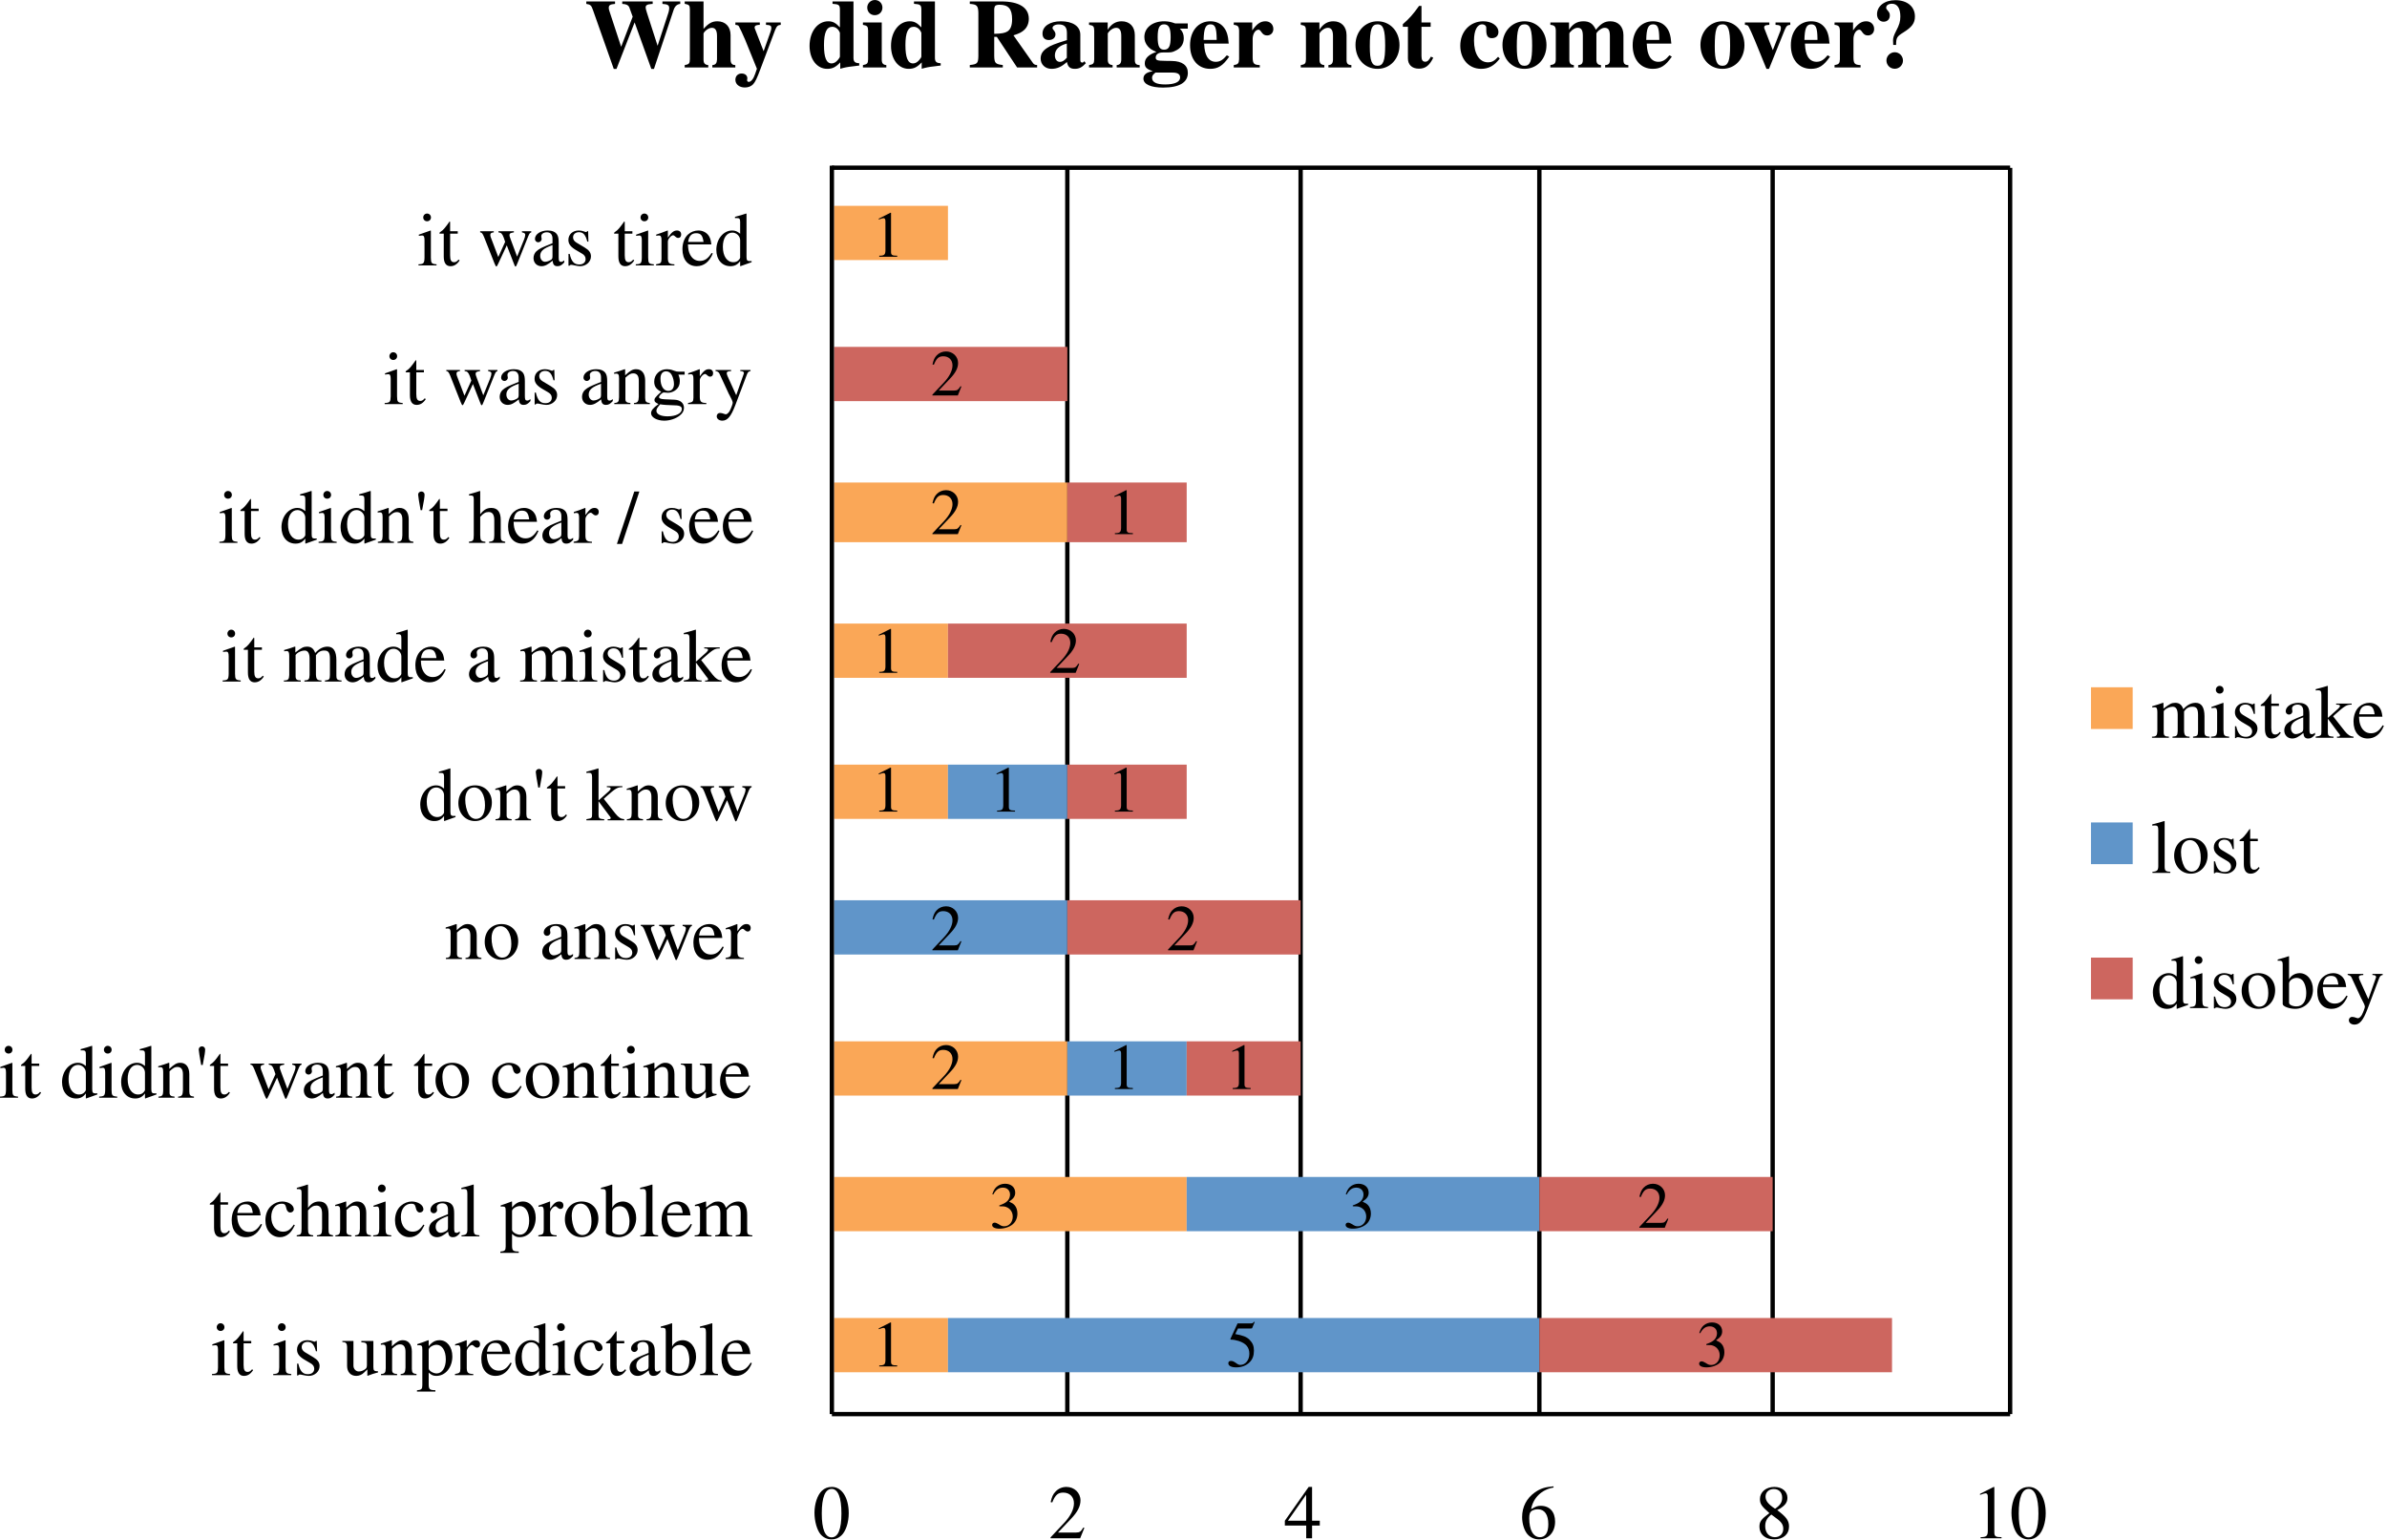
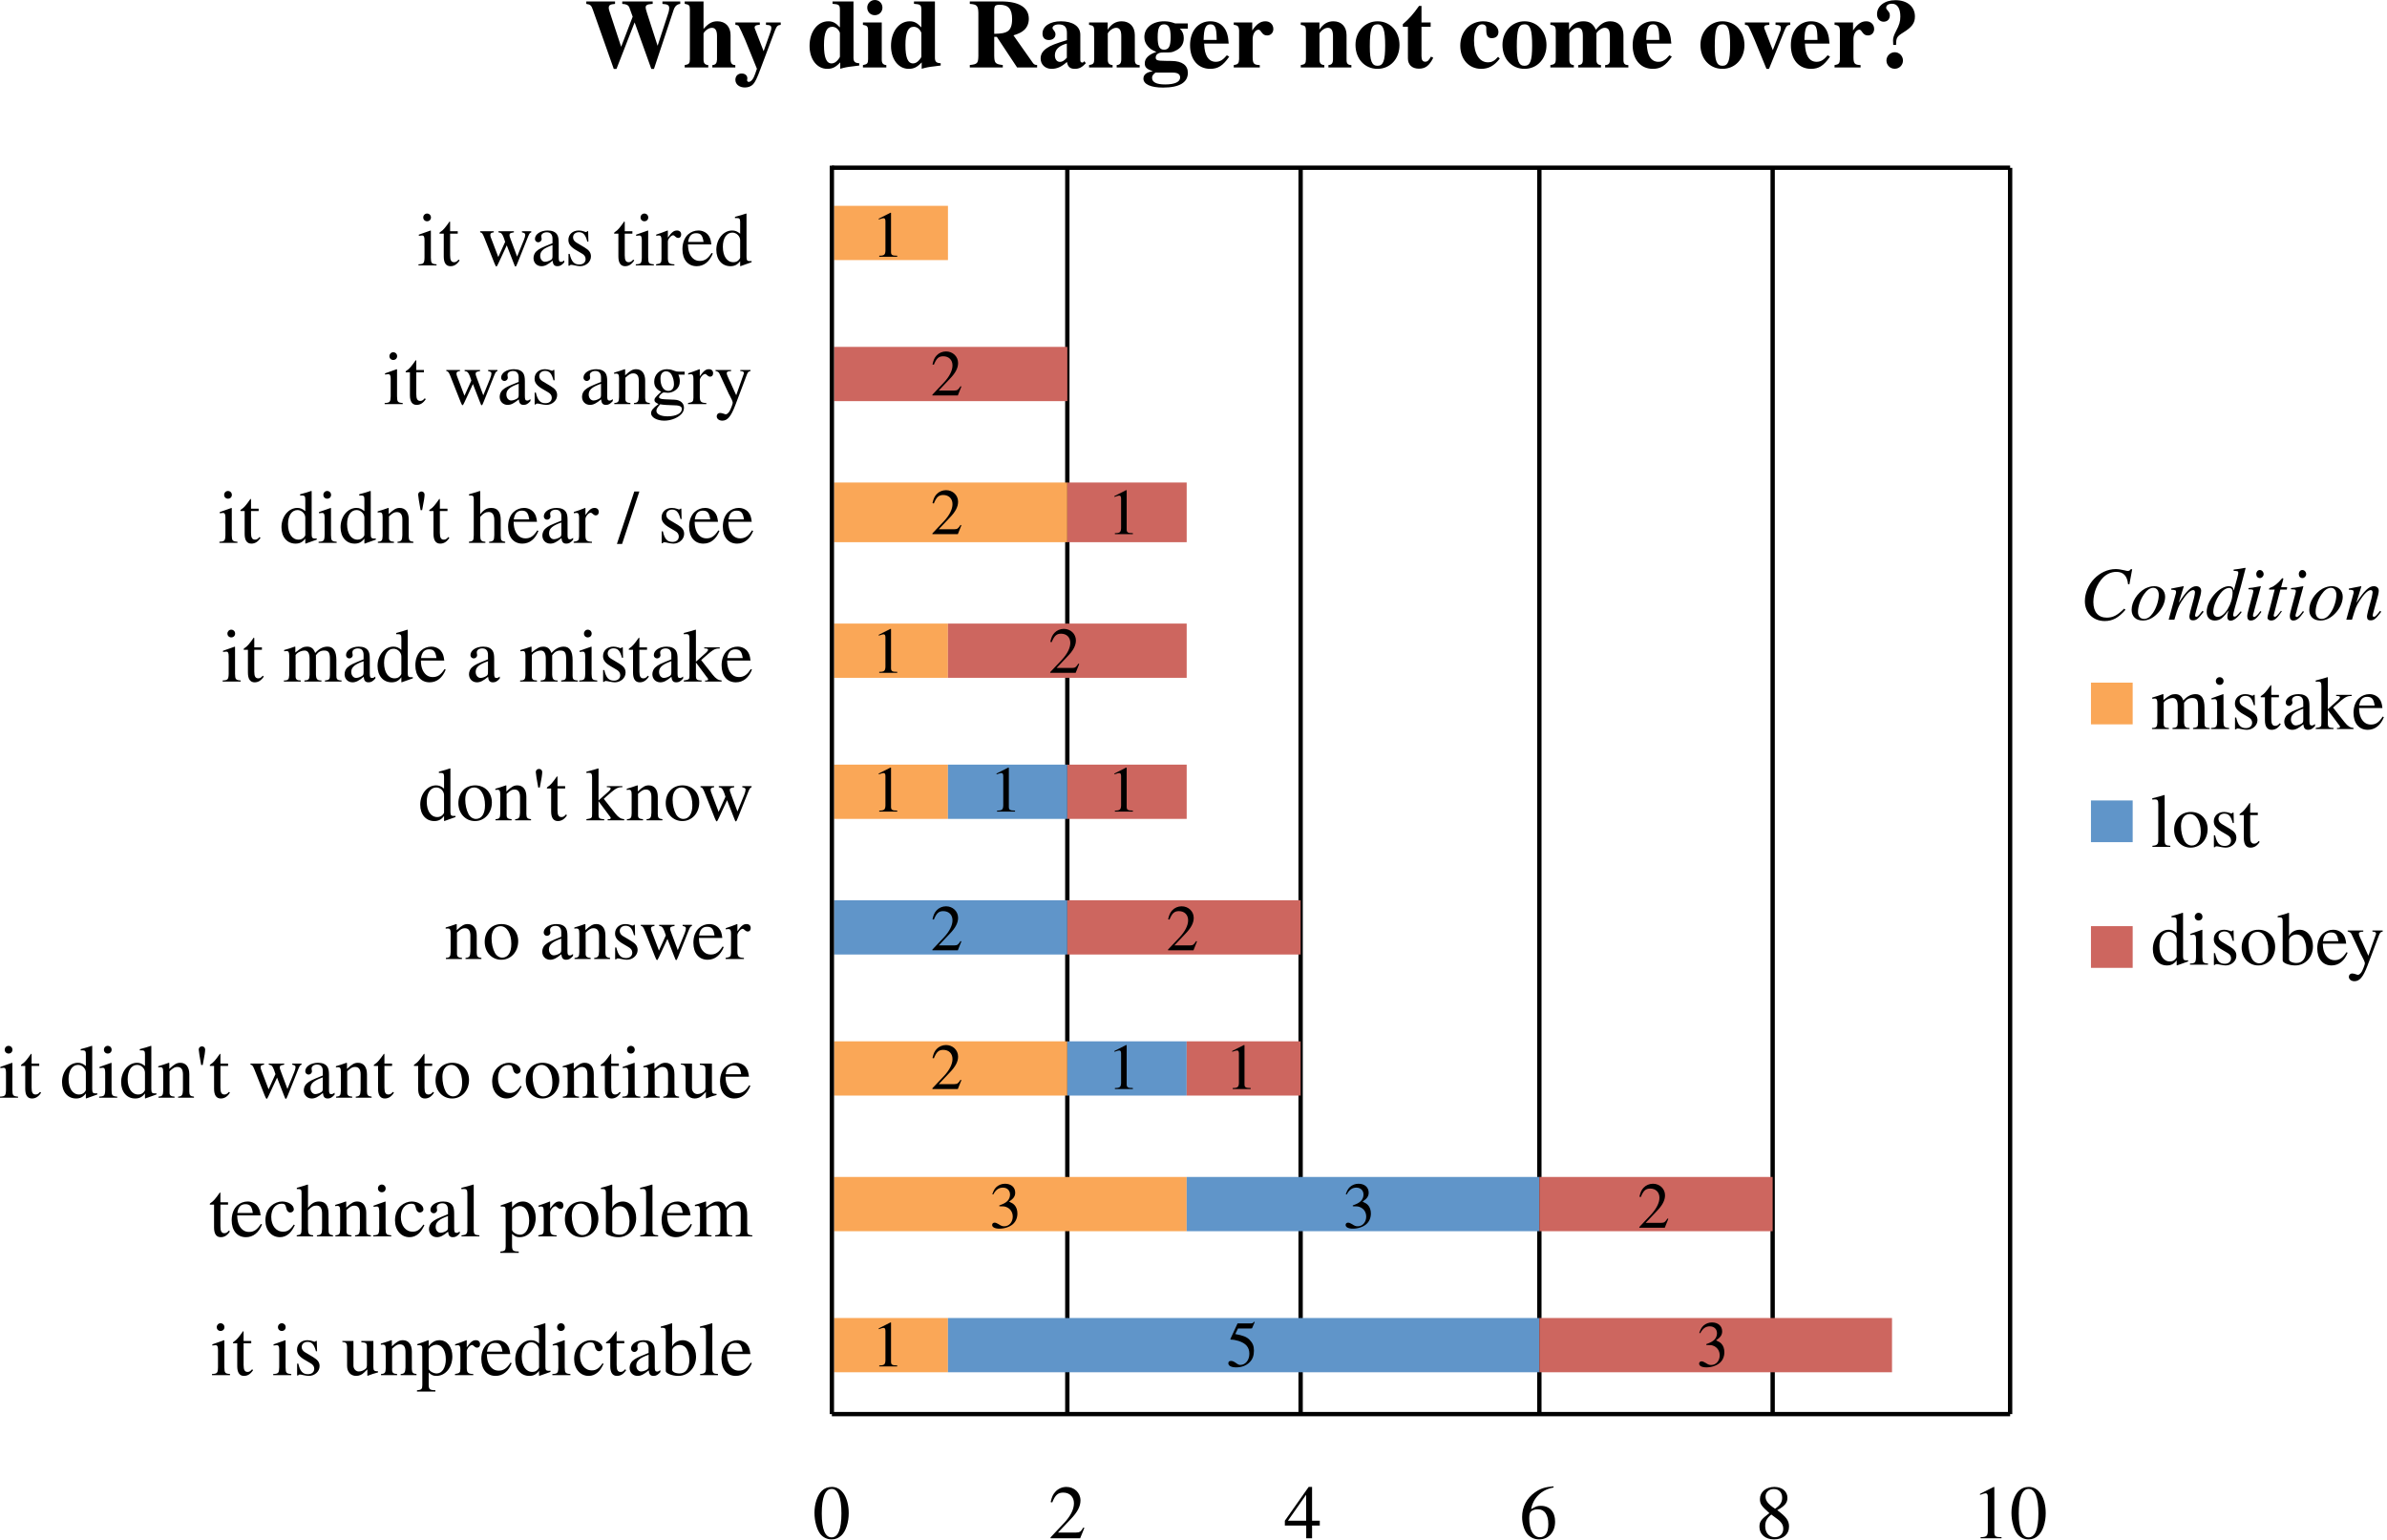
<svg xmlns="http://www.w3.org/2000/svg" id="svg2" version="1.1" width="549.938" height="354.668" xml:space="preserve">
  <defs id="defs6">
    <clipPath clipPathUnits="userSpaceOnUse" id="clipPath18">
      <path d="M 0,0 480,0 480,310 0,310 0,0 Z" id="path20" />
    </clipPath>
    <clipPath clipPathUnits="userSpaceOnUse" id="clipPath30">
      <path d="m 1,1 477,0 0,309 -477,0 0,-309 z" id="path32" />
    </clipPath>
    <clipPath clipPathUnits="userSpaceOnUse" id="clipPath40">
      <path d="m 1,1 477,0 0,309 -477,0 0,-309 z" id="path42" />
    </clipPath>
    <clipPath clipPathUnits="userSpaceOnUse" id="clipPath52">
      <path d="m 165,33 218,0 0,231 -218,0 0,-231 z" id="path54" />
    </clipPath>
    <clipPath clipPathUnits="userSpaceOnUse" id="clipPath62">
      <path d="m 165,33 218,0 0,231 -218,0 0,-231 z" id="path64" />
    </clipPath>
    <clipPath clipPathUnits="userSpaceOnUse" id="clipPath72">
      <path d="m 165,33 218,0 0,231 -218,0 0,-231 z" id="path74" />
    </clipPath>
    <clipPath clipPathUnits="userSpaceOnUse" id="clipPath82">
      <path d="m 1,1 477,0 0,309 -477,0 0,-309 z" id="path84" />
    </clipPath>
    <clipPath clipPathUnits="userSpaceOnUse" id="clipPath94">
      <path d="m 1,1 477,0 0,309 -477,0 0,-309 z" id="path96" />
    </clipPath>
    <clipPath clipPathUnits="userSpaceOnUse" id="clipPath106">
      <path d="m 1,1 477,0 0,309 -477,0 0,-309 z" id="path108" />
    </clipPath>
    <clipPath clipPathUnits="userSpaceOnUse" id="clipPath120">
      <path d="m 1,1 477,0 0,309 -477,0 0,-309 z" id="path122" />
    </clipPath>
    <clipPath clipPathUnits="userSpaceOnUse" id="clipPath134">
      <path d="m 1,1 477,0 0,309 -477,0 0,-309 z" id="path136" />
    </clipPath>
    <clipPath clipPathUnits="userSpaceOnUse" id="clipPath148">
      <path d="m 1,1 477,0 0,309 -477,0 0,-309 z" id="path150" />
    </clipPath>
    <clipPath clipPathUnits="userSpaceOnUse" id="clipPath162">
      <path d="m 1,1 477,0 0,309 -477,0 0,-309 z" id="path164" />
    </clipPath>
    <clipPath clipPathUnits="userSpaceOnUse" id="clipPath176">
      <path d="m 1,1 477,0 0,309 -477,0 0,-309 z" id="path178" />
    </clipPath>
    <clipPath clipPathUnits="userSpaceOnUse" id="clipPath190">
      <path d="m 1,1 477,0 0,309 -477,0 0,-309 z" id="path192" />
    </clipPath>
    <clipPath clipPathUnits="userSpaceOnUse" id="clipPath204">
      <path d="m 1,1 477,0 0,309 -477,0 0,-309 z" id="path206" />
    </clipPath>
    <clipPath clipPathUnits="userSpaceOnUse" id="clipPath218">
      <path d="m 1,1 477,0 0,309 -477,0 0,-309 z" id="path220" />
    </clipPath>
    <clipPath clipPathUnits="userSpaceOnUse" id="clipPath232">
      <path d="m 1,1 477,0 0,309 -477,0 0,-309 z" id="path234" />
    </clipPath>
    <clipPath clipPathUnits="userSpaceOnUse" id="clipPath246">
      <path d="m 1,1 477,0 0,309 -477,0 0,-309 z" id="path248" />
    </clipPath>
    <clipPath clipPathUnits="userSpaceOnUse" id="clipPath260">
      <path d="m 1,1 477,0 0,309 -477,0 0,-309 z" id="path262" />
    </clipPath>
    <clipPath clipPathUnits="userSpaceOnUse" id="clipPath274">
      <path d="m 1,1 477,0 0,309 -477,0 0,-309 z" id="path276" />
    </clipPath>
    <clipPath clipPathUnits="userSpaceOnUse" id="clipPath288">
      <path d="m 1,1 477,0 0,309 -477,0 0,-309 z" id="path290" />
    </clipPath>
    <clipPath clipPathUnits="userSpaceOnUse" id="clipPath302">
      <path d="m 1,1 477,0 0,309 -477,0 0,-309 z" id="path304" />
    </clipPath>
    <clipPath clipPathUnits="userSpaceOnUse" id="clipPath316">
      <path d="m 1,1 477,0 0,309 -477,0 0,-309 z" id="path318" />
    </clipPath>
    <clipPath clipPathUnits="userSpaceOnUse" id="clipPath330">
      <path d="m 1,1 477,0 0,309 -477,0 0,-309 z" id="path332" />
    </clipPath>
    <clipPath clipPathUnits="userSpaceOnUse" id="clipPath344">
      <path d="m 1,1 477,0 0,309 -477,0 0,-309 z" id="path346" />
    </clipPath>
    <clipPath clipPathUnits="userSpaceOnUse" id="clipPath358">
      <path d="m 1,1 477,0 0,309 -477,0 0,-309 z" id="path360" />
    </clipPath>
    <clipPath clipPathUnits="userSpaceOnUse" id="clipPath372">
      <path d="m 1,1 477,0 0,309 -477,0 0,-309 z" id="path374" />
    </clipPath>
    <clipPath clipPathUnits="userSpaceOnUse" id="clipPath386">
      <path d="m 1,1 477,0 0,309 -477,0 0,-309 z" id="path388" />
    </clipPath>
    <clipPath clipPathUnits="userSpaceOnUse" id="clipPath400">
      <path d="m 1,1 477,0 0,309 -477,0 0,-309 z" id="path402" />
    </clipPath>
    <clipPath clipPathUnits="userSpaceOnUse" id="clipPath414">
      <path d="m 1,1 477,0 0,309 -477,0 0,-309 z" id="path416" />
    </clipPath>
    <clipPath clipPathUnits="userSpaceOnUse" id="clipPath428">
      <path d="m 1,1 477,0 0,309 -477,0 0,-309 z" id="path430" />
    </clipPath>
    <clipPath clipPathUnits="userSpaceOnUse" id="clipPath442">
      <path d="m 1,1 477,0 0,309 -477,0 0,-309 z" id="path444" />
    </clipPath>
    <clipPath clipPathUnits="userSpaceOnUse" id="clipPath456">
      <path d="m 1,1 477,0 0,309 -477,0 0,-309 z" id="path458" />
    </clipPath>
    <clipPath clipPathUnits="userSpaceOnUse" id="clipPath470">
      <path d="m 1,1 477,0 0,309 -477,0 0,-309 z" id="path472" />
    </clipPath>
    <clipPath clipPathUnits="userSpaceOnUse" id="clipPath484">
      <path d="m 1,1 477,0 0,309 -477,0 0,-309 z" id="path486" />
    </clipPath>
    <clipPath clipPathUnits="userSpaceOnUse" id="clipPath498">
      <path d="m 1,1 477,0 0,309 -477,0 0,-309 z" id="path500" />
    </clipPath>
    <clipPath clipPathUnits="userSpaceOnUse" id="clipPath512">
      <path d="m 1,1 477,0 0,309 -477,0 0,-309 z" id="path514" />
    </clipPath>
    <clipPath clipPathUnits="userSpaceOnUse" id="clipPath526">
      <path d="m 1,1 477,0 0,309 -477,0 0,-309 z" id="path528" />
    </clipPath>
    <clipPath clipPathUnits="userSpaceOnUse" id="clipPath540">
      <path d="m 1,1 477,0 0,309 -477,0 0,-309 z" id="path542" />
    </clipPath>
    <clipPath clipPathUnits="userSpaceOnUse" id="clipPath554">
      <path d="m 1,1 477,0 0,309 -477,0 0,-309 z" id="path556" />
    </clipPath>
    <clipPath clipPathUnits="userSpaceOnUse" id="clipPath568">
      <path d="m 1,1 477,0 0,309 -477,0 0,-309 z" id="path570" />
    </clipPath>
    <clipPath clipPathUnits="userSpaceOnUse" id="clipPath582">
      <path d="m 1,1 477,0 0,309 -477,0 0,-309 z" id="path584" />
    </clipPath>
    <clipPath clipPathUnits="userSpaceOnUse" id="clipPath596">
      <path d="m 1,1 477,0 0,309 -477,0 0,-309 z" id="path598" />
    </clipPath>
    <clipPath clipPathUnits="userSpaceOnUse" id="clipPath610">
      <path d="m 1,1 477,0 0,309 -477,0 0,-309 z" id="path612" />
    </clipPath>
    <clipPath clipPathUnits="userSpaceOnUse" id="clipPath620">
      <path d="m 1,1 477,0 0,309 -477,0 0,-309 z" id="path622" />
    </clipPath>
    <clipPath clipPathUnits="userSpaceOnUse" id="clipPath634">
      <path d="m 1,1 477,0 0,309 -477,0 0,-309 z" id="path636" />
    </clipPath>
    <clipPath clipPathUnits="userSpaceOnUse" id="clipPath644">
      <path d="m 1,1 477,0 0,309 -477,0 0,-309 z" id="path646" />
    </clipPath>
    <clipPath clipPathUnits="userSpaceOnUse" id="clipPath658">
      <path d="m 1,1 477,0 0,309 -477,0 0,-309 z" id="path660" />
    </clipPath>
    <clipPath clipPathUnits="userSpaceOnUse" id="clipPath668">
      <path d="m 1,1 477,0 0,309 -477,0 0,-309 z" id="path670" />
    </clipPath>
    <clipPath clipPathUnits="userSpaceOnUse" id="clipPath682">
      <path d="M 0,0 480,0 480,310 0,310 0,0 Z" id="path684" />
    </clipPath>
  </defs>
  <g id="g10" transform="matrix(1.25,0,0,-1.25,-15.60057,367.6725)">
    <g id="g12" />
    <path id="path46" style="fill:none;stroke:#000000;stroke-width:0.8;stroke-linecap:butt;stroke-linejoin:round;stroke-miterlimit:10;stroke-opacity:1;stroke-dasharray:none" d="m 209.2,263.2 0,-229.713 m 43,229.713 0,-229.713 m 44,229.713 0,-229.713 m 43,229.713 0,-229.713 m 43.766,229.713 0,-229.713" />
    <path d="m 187.2,41.2 -21,0 0,10 21,0 0,-10 z m 44,26 -65,0 0,10 65,0 0,-10 z m -22,25 -43,0 0,10 43,0 0,-10 z m -22,51 -21,0 0,10 21,0 0,-10 z m 0,26 -21,0 0,10 21,0 0,-10 z m 22,25 -43,0 0,11 43,0 0,-11 z m -22,52 -21,0 0,10 21,0 0,-10 z" style="fill:#faa757;fill-opacity:1;fill-rule:nonzero;stroke:none" id="path56" />
    <path d="m 296.2,41.2 -109,0 0,10 109,0 0,-10 z m 0,26 -65,0 0,10 65,0 0,-10 z m -65,25 -22,0 0,10 22,0 0,-10 z m -22,26 -43,0 0,10 43,0 0,-10 z m 0,25 -22,0 0,10 22,0 0,-10 z" style="fill:#6095c9;fill-opacity:1;fill-rule:nonzero;stroke:none" id="path66" />
    <g id="g68">
      <g id="g70" clip-path="url(#clipPath72)">
        <path d="m 361.2,41.2 -65,0 0,10 65,0 0,-10 z m -22,26 -43,0 0,10 43,0 0,-10 z m -87,25 -21,0 0,10 21,0 0,-10 z m 0,26 -43,0 0,10 43,0 0,-10 z m -21,25 -22,0 0,10 22,0 0,-10 z m 0,26 -44,0 0,10 44,0 0,-10 z m 0,25 -22,0 0,11 22,0 0,-11 z m -22,26 -43,0 0,10 43,0 0,-10 z" style="fill:#cd665f;fill-opacity:1;fill-rule:nonzero;stroke:none" id="path76" />
      </g>
    </g>
    <path id="path88" style="fill:none;stroke:#000000;stroke-width:0.8;stroke-linecap:butt;stroke-linejoin:round;stroke-miterlimit:10;stroke-opacity:1;stroke-dasharray:none" d="m 165.803,33.487 217.163,-8e-5" />
    <path id="path100" style="fill:none;stroke:#000000;stroke-width:0.8;stroke-linecap:butt;stroke-linejoin:round;stroke-miterlimit:10;stroke-opacity:1;stroke-dasharray:none" d="m 165.803,33.487 8e-5,230.113" />
    <text id="text112" style="font-size:12px;font-variant:normal;font-weight:normal;writing-mode:lr-tb;fill:#000000;fill-opacity:1;fill-rule:nonzero;stroke:none;font-family:Nimbus Roman No9 L;-inkscape-font-specification:Nimbus Roman No9 L" transform="scale(1,-1)" x="173.113" y="-42.271">
      <tspan id="tspan114" y="-42.271" x="173.113">1 </tspan>
    </text>
    <text id="text126" style="font-size:12px;font-variant:normal;font-weight:normal;writing-mode:lr-tb;fill:#000000;fill-opacity:1;fill-rule:nonzero;stroke:none;font-family:Nimbus Roman No9 L;-inkscape-font-specification:Nimbus Roman No9 L" transform="scale(1,-1)" x="194.829" y="-67.839">
      <tspan id="tspan128" y="-67.839" x="194.829">3 </tspan>
    </text>
    <text id="text140" style="font-size:12px;font-variant:normal;font-weight:normal;writing-mode:lr-tb;fill:#000000;fill-opacity:1;fill-rule:nonzero;stroke:none;font-family:Nimbus Roman No9 L;-inkscape-font-specification:Nimbus Roman No9 L" transform="scale(1,-1)" x="183.971" y="-93.407">
      <tspan id="tspan142" y="-93.407" x="183.971">2 </tspan>
    </text>
    <text id="text154" style="font-size:12px;font-variant:normal;font-weight:normal;writing-mode:lr-tb;fill:#000000;fill-opacity:1;fill-rule:nonzero;stroke:none;font-family:Nimbus Roman No9 L;-inkscape-font-specification:Nimbus Roman No9 L" transform="scale(1,-1)" x="173.113" y="-144.543">
      <tspan id="tspan156" y="-144.543" x="173.113">1 </tspan>
    </text>
    <text id="text168" style="font-size:12px;font-variant:normal;font-weight:normal;writing-mode:lr-tb;fill:#000000;fill-opacity:1;fill-rule:nonzero;stroke:none;font-family:Nimbus Roman No9 L;-inkscape-font-specification:Nimbus Roman No9 L" transform="scale(1,-1)" x="173.113" y="-170.111">
      <tspan id="tspan170" y="-170.111" x="173.113">1 </tspan>
    </text>
    <text id="text182" style="font-size:12px;font-variant:normal;font-weight:normal;writing-mode:lr-tb;fill:#000000;fill-opacity:1;fill-rule:nonzero;stroke:none;font-family:Nimbus Roman No9 L;-inkscape-font-specification:Nimbus Roman No9 L" transform="scale(1,-1)" x="183.971" y="-195.68">
      <tspan id="tspan184" y="-195.68" x="183.971">2 </tspan>
    </text>
    <text id="text196" style="font-size:12px;font-variant:normal;font-weight:normal;writing-mode:lr-tb;fill:#000000;fill-opacity:1;fill-rule:nonzero;stroke:none;font-family:Nimbus Roman No9 L;-inkscape-font-specification:Nimbus Roman No9 L" transform="scale(1,-1)" x="173.113" y="-246.816">
      <tspan id="tspan198" y="-246.816" x="173.113">1 </tspan>
    </text>
    <text id="text210" style="font-size:12px;font-variant:normal;font-weight:normal;writing-mode:lr-tb;fill:#000000;fill-opacity:1;fill-rule:nonzero;stroke:none;font-family:Nimbus Roman No9 L;-inkscape-font-specification:Nimbus Roman No9 L" transform="scale(1,-1)" x="238.483" y="-42.271">
      <tspan id="tspan212" y="-42.271" x="238.483">5 </tspan>
    </text>
    <text id="text224" style="font-size:12px;font-variant:normal;font-weight:normal;writing-mode:lr-tb;fill:#000000;fill-opacity:1;fill-rule:nonzero;stroke:none;font-family:Nimbus Roman No9 L;-inkscape-font-specification:Nimbus Roman No9 L" transform="scale(1,-1)" x="259.978" y="-67.839">
      <tspan id="tspan226" y="-67.839" x="259.978">3 </tspan>
    </text>
    <text id="text238" style="font-size:12px;font-variant:normal;font-weight:normal;writing-mode:lr-tb;fill:#000000;fill-opacity:1;fill-rule:nonzero;stroke:none;font-family:Nimbus Roman No9 L;-inkscape-font-specification:Nimbus Roman No9 L" transform="scale(1,-1)" x="216.546" y="-93.407">
      <tspan id="tspan240" y="-93.407" x="216.546">1 </tspan>
    </text>
    <text id="text252" style="font-size:12px;font-variant:normal;font-weight:normal;writing-mode:lr-tb;fill:#000000;fill-opacity:1;fill-rule:nonzero;stroke:none;font-family:Nimbus Roman No9 L;-inkscape-font-specification:Nimbus Roman No9 L" transform="scale(1,-1)" x="183.971" y="-118.975">
      <tspan id="tspan254" y="-118.975" x="183.971">2 </tspan>
    </text>
    <text id="text266" style="font-size:12px;font-variant:normal;font-weight:normal;writing-mode:lr-tb;fill:#000000;fill-opacity:1;fill-rule:nonzero;stroke:none;font-family:Nimbus Roman No9 L;-inkscape-font-specification:Nimbus Roman No9 L" transform="scale(1,-1)" x="194.829" y="-144.543">
      <tspan id="tspan268" y="-144.543" x="194.829">1 </tspan>
    </text>
    <text id="text280" style="font-size:12px;font-variant:normal;font-weight:normal;writing-mode:lr-tb;fill:#000000;fill-opacity:1;fill-rule:nonzero;stroke:none;font-family:Nimbus Roman No9 L;-inkscape-font-specification:Nimbus Roman No9 L" transform="scale(1,-1)" x="325.127" y="-42.271">
      <tspan id="tspan282" y="-42.271" x="325.127">3 </tspan>
    </text>
    <text id="text294" style="font-size:12px;font-variant:normal;font-weight:normal;writing-mode:lr-tb;fill:#000000;fill-opacity:1;fill-rule:nonzero;stroke:none;font-family:Nimbus Roman No9 L;-inkscape-font-specification:Nimbus Roman No9 L" transform="scale(1,-1)" x="314.269" y="-67.839">
      <tspan id="tspan296" y="-67.839" x="314.269">2 </tspan>
    </text>
    <text id="text308" style="font-size:12px;font-variant:normal;font-weight:normal;writing-mode:lr-tb;fill:#000000;fill-opacity:1;fill-rule:nonzero;stroke:none;font-family:Nimbus Roman No9 L;-inkscape-font-specification:Nimbus Roman No9 L" transform="scale(1,-1)" x="238.262" y="-93.407">
      <tspan id="tspan310" y="-93.407" x="238.262">1 </tspan>
    </text>
    <text id="text322" style="font-size:12px;font-variant:normal;font-weight:normal;writing-mode:lr-tb;fill:#000000;fill-opacity:1;fill-rule:nonzero;stroke:none;font-family:Nimbus Roman No9 L;-inkscape-font-specification:Nimbus Roman No9 L" transform="scale(1,-1)" x="227.404" y="-118.975">
      <tspan id="tspan324" y="-118.975" x="227.404">2 </tspan>
    </text>
    <text id="text336" style="font-size:12px;font-variant:normal;font-weight:normal;writing-mode:lr-tb;fill:#000000;fill-opacity:1;fill-rule:nonzero;stroke:none;font-family:Nimbus Roman No9 L;-inkscape-font-specification:Nimbus Roman No9 L" transform="scale(1,-1)" x="216.546" y="-144.543">
      <tspan id="tspan338" y="-144.543" x="216.546">1 </tspan>
    </text>
    <text id="text350" style="font-size:12px;font-variant:normal;font-weight:normal;writing-mode:lr-tb;fill:#000000;fill-opacity:1;fill-rule:nonzero;stroke:none;font-family:Nimbus Roman No9 L;-inkscape-font-specification:Nimbus Roman No9 L" transform="scale(1,-1)" x="205.688" y="-170.111">
      <tspan id="tspan352" y="-170.111" x="205.688">2 </tspan>
    </text>
    <text id="text364" style="font-size:12px;font-variant:normal;font-weight:normal;writing-mode:lr-tb;fill:#000000;fill-opacity:1;fill-rule:nonzero;stroke:none;font-family:Nimbus Roman No9 L;-inkscape-font-specification:Nimbus Roman No9 L" transform="scale(1,-1)" x="216.546" y="-195.68">
      <tspan id="tspan366" y="-195.68" x="216.546">1 </tspan>
    </text>
    <text id="text378" style="font-size:12px;font-variant:normal;font-weight:normal;writing-mode:lr-tb;fill:#000000;fill-opacity:1;fill-rule:nonzero;stroke:none;font-family:Nimbus Roman No9 L;-inkscape-font-specification:Nimbus Roman No9 L" transform="scale(1,-1)" x="183.971" y="-221.248">
      <tspan id="tspan380" y="-221.248" x="183.971">2 </tspan>
    </text>
    <text id="text392" style="font-size:14px;font-variant:normal;font-weight:normal;writing-mode:lr-tb;fill:#000000;fill-opacity:1;fill-rule:nonzero;stroke:none;font-family:Nimbus Roman No9 L;-inkscape-font-specification:Nimbus Roman No9 L" transform="scale(1,-1)" x="162.255" y="-10.6">
      <tspan id="tspan394" y="-10.6" x="162.255">0 </tspan>
    </text>
    <text id="text406" style="font-size:14px;font-variant:normal;font-weight:normal;writing-mode:lr-tb;fill:#000000;fill-opacity:1;fill-rule:nonzero;stroke:none;font-family:Nimbus Roman No9 L;-inkscape-font-specification:Nimbus Roman No9 L" transform="scale(1,-1)" x="205.688" y="-10.6">
      <tspan id="tspan408" y="-10.6" x="205.688">2 </tspan>
    </text>
    <text id="text420" style="font-size:14px;font-variant:normal;font-weight:normal;writing-mode:lr-tb;fill:#000000;fill-opacity:1;fill-rule:nonzero;stroke:none;font-family:Nimbus Roman No9 L;-inkscape-font-specification:Nimbus Roman No9 L" transform="scale(1,-1)" x="249.12" y="-10.6">
      <tspan id="tspan422" y="-10.6" x="249.12">4 </tspan>
    </text>
    <text id="text434" style="font-size:14px;font-variant:normal;font-weight:normal;writing-mode:lr-tb;fill:#000000;fill-opacity:1;fill-rule:nonzero;stroke:none;font-family:Nimbus Roman No9 L;-inkscape-font-specification:Nimbus Roman No9 L" transform="scale(1,-1)" x="292.553" y="-10.6">
      <tspan id="tspan436" y="-10.6" x="292.553">6 </tspan>
    </text>
    <text id="text448" style="font-size:14px;font-variant:normal;font-weight:normal;writing-mode:lr-tb;fill:#000000;fill-opacity:1;fill-rule:nonzero;stroke:none;font-family:Nimbus Roman No9 L;-inkscape-font-specification:Nimbus Roman No9 L" transform="scale(1,-1)" x="335.986" y="-10.6">
      <tspan id="tspan450" y="-10.6" x="335.986">8 </tspan>
    </text>
    <text id="text462" style="font-size:14px;font-variant:normal;font-weight:normal;writing-mode:lr-tb;fill:#000000;fill-opacity:1;fill-rule:nonzero;stroke:none;font-family:Nimbus Roman No9 L;-inkscape-font-specification:Nimbus Roman No9 L" transform="scale(1,-1)" x="375.87" y="-10.6">
      <tspan id="tspan464" y="-10.6" x="375.87">10 </tspan>
    </text>
    <text id="text476" style="font-size:14px;font-variant:normal;font-weight:normal;writing-mode:lr-tb;fill:#000000;fill-opacity:1;fill-rule:nonzero;stroke:none;font-family:Nimbus Roman No9 L;-inkscape-font-specification:Nimbus Roman No9 L" transform="scale(1,-1)" x="51.331" y="-40.671">
      <tspan id="tspan478" y="-40.671" x="51.331">it is unpredictable </tspan>
    </text>
    <text id="text490" style="font-size:14px;font-variant:normal;font-weight:normal;writing-mode:lr-tb;fill:#000000;fill-opacity:1;fill-rule:nonzero;stroke:none;font-family:Nimbus Roman No9 L;-inkscape-font-specification:Nimbus Roman No9 L" transform="scale(1,-1)" x="50.948" y="-66.239">
      <tspan id="tspan492" y="-66.239" x="50.948">technical problem </tspan>
    </text>
    <text id="text504" style="font-size:14px;font-variant:normal;font-weight:normal;writing-mode:lr-tb;fill:#000000;fill-opacity:1;fill-rule:nonzero;stroke:none;font-family:Nimbus Roman No9 L;-inkscape-font-specification:Nimbus Roman No9 L" transform="scale(1,-1)" x="12.256" y="-91.807">
      <tspan id="tspan506" y="-91.807" x="12.256">it didn't want to continue </tspan>
    </text>
    <flowRoot transform="matrix(0.8,0,0,-0.8,4.989474,299.6421)" style="font-size:40px;font-style:normal;font-weight:normal;line-height:125%;letter-spacing:0px;word-spacing:0px;fill:#000000;fill-opacity:1;stroke:none;font-family:Sans" id="flowRoot5615" xml:space="preserve">
      <flowRegion id="flowRegion5617">
        <rect y="-46.525" x="-25.589" height="403.996" width="214.792" id="rect5619" />
      </flowRegion>
      <flowPara id="flowPara5621" />
    </flowRoot>
    <text id="text518" style="font-size:14px;font-variant:normal;font-weight:normal;writing-mode:lr-tb;fill:#000000;fill-opacity:1;fill-rule:nonzero;stroke:none;font-family:Nimbus Roman No9 L;-inkscape-font-specification:Nimbus Roman No9 L" transform="scale(1,-1)" x="94.41" y="-117.375">
      <tspan id="tspan520" y="-117.375" x="94.41">no answer </tspan>
    </text>
    <text id="text532" style="font-size:14px;font-variant:normal;font-weight:normal;writing-mode:lr-tb;fill:#000000;fill-opacity:1;fill-rule:nonzero;stroke:none;font-family:Nimbus Roman No9 L;-inkscape-font-specification:Nimbus Roman No9 L" transform="scale(1,-1)" x="89.557" y="-142.943">
      <tspan id="tspan534" y="-142.943" x="89.557">don't know </tspan>
    </text>
    <text id="text546" style="font-size:14px;font-variant:normal;font-weight:normal;writing-mode:lr-tb;fill:#000000;fill-opacity:1;fill-rule:nonzero;stroke:none;font-family:Nimbus Roman No9 L;-inkscape-font-specification:Nimbus Roman No9 L" transform="scale(1,-1)" x="53.299" y="-168.511">
      <tspan id="tspan548" y="-168.511" x="53.299">it made a mistake </tspan>
    </text>
    <text id="text560" style="font-size:14px;font-variant:normal;font-weight:normal;writing-mode:lr-tb;fill:#000000;fill-opacity:1;fill-rule:nonzero;stroke:none;font-family:Nimbus Roman No9 L;-inkscape-font-specification:Nimbus Roman No9 L" transform="scale(1,-1)" x="52.698" y="-194.079">
      <tspan id="tspan562" y="-194.079" x="52.698">it didn't hear / see </tspan>
    </text>
    <text id="text574" style="font-size:14px;font-variant:normal;font-weight:normal;writing-mode:lr-tb;fill:#000000;fill-opacity:1;fill-rule:nonzero;stroke:none;font-family:Nimbus Roman No9 L;-inkscape-font-specification:Nimbus Roman No9 L" transform="scale(1,-1)" x="83.159" y="-219.648">
      <tspan id="tspan576" y="-219.648" x="83.159">it was angry </tspan>
    </text>
    <text id="text588" style="font-size:14px;font-variant:normal;font-weight:normal;writing-mode:lr-tb;fill:#000000;fill-opacity:1;fill-rule:nonzero;stroke:none;font-family:Nimbus Roman No9 L;-inkscape-font-specification:Nimbus Roman No9 L" transform="scale(1,-1)" x="89.393" y="-245.216">
      <tspan id="tspan590" y="-245.216" x="89.393">it was tired </tspan>
    </text>
    <text id="text602" style="font-size:18px;font-variant:normal;font-weight:bold;writing-mode:lr-tb;fill:#000000;fill-opacity:1;fill-rule:nonzero;stroke:none;font-family:Nimbus Roman No9 L;-inkscape-font-specification:Nimbus Roman No9 L-Bold" transform="scale(1,-1)" x="120.201" y="-281.7">
      <tspan id="tspan604" y="-281.7" x="120.201">Why did Ranger not come over?</tspan>
    </text>
    <g id="g6019" transform="translate(-11.2,0)">
-       <path id="path614" style="fill:#faa757;fill-opacity:1;fill-rule:evenodd;stroke:none" d="m 409.068,167.458 7.688,0 0,-7.688 -7.688,0 0,7.688 z" />
-       <text y="-158.157" x="420.1" transform="scale(1,-1)" style="font-size:14px;font-variant:normal;font-weight:normal;writing-mode:lr-tb;fill:#000000;fill-opacity:1;fill-rule:nonzero;stroke:none;font-family:Nimbus Roman No9 L;-inkscape-font-specification:Nimbus Roman No9 L" id="text626">
-         <tspan x="420.1" y="-158.157" id="tspan628">mistake </tspan>
+       <path id="path614" style="fill:#faa757;fill-opacity:1;fill-rule:evenodd;stroke:none" d="m 409.068,168.312 7.688,0 0,-7.688 -7.688,0 0,7.688 z" />
+       <text y="-159.757" x="420.1" transform="scale(1,-1)" style="font-size:14px;font-variant:normal;font-weight:normal;writing-mode:lr-tb;fill:#000000;fill-opacity:1;fill-rule:nonzero;stroke:none;font-family:Nimbus Roman No9 L;-inkscape-font-specification:Nimbus Roman No9 L" id="text626">
+         <tspan x="420.1" y="-159.757" id="tspan628">mistake </tspan>
      </text>
    </g>
-     <g id="g6024" transform="translate(-11.2,0)">
+     <g id="g6024" transform="translate(-11.2,4.053507)">
      <path id="path638" style="fill:#6095c9;fill-opacity:1;fill-rule:evenodd;stroke:none" d="m 409.068,142.544 7.688,0 0,-7.688 -7.688,0 0,7.688 z" />
-       <text y="-133.242" x="420.1" transform="scale(1,-1)" style="font-size:14px;font-variant:normal;font-weight:normal;writing-mode:lr-tb;fill:#000000;fill-opacity:1;fill-rule:nonzero;stroke:none;font-family:Nimbus Roman No9 L;-inkscape-font-specification:Nimbus Roman No9 L" id="text650">
-         <tspan x="420.1" y="-133.242" id="tspan652">lost </tspan>
+       <text y="-133.989" x="420.1" transform="scale(1,-1)" style="font-size:14px;font-variant:normal;font-weight:normal;writing-mode:lr-tb;fill:#000000;fill-opacity:1;fill-rule:nonzero;stroke:none;font-family:Nimbus Roman No9 L;-inkscape-font-specification:Nimbus Roman No9 L" id="text650">
+         <tspan x="420.1" y="-133.989" id="tspan652">lost </tspan>
      </text>
    </g>
-     <g id="g6029" transform="translate(-11.2,0)">
-       <path id="path662" style="fill:#cd665f;fill-opacity:1;fill-rule:evenodd;stroke:none" d="m 409.068,117.63 7.688,0 0,-7.688 -7.688,0 0,7.688 z" />
+     <g id="g6029" transform="translate(-11.2,8.000004)">
+       <path id="path662" style="fill:#cd665f;fill-opacity:1;fill-rule:evenodd;stroke:none" d="m 409.068,115.428 7.688,0 0,-7.688 -7.688,0 0,7.688 z" />
      <text y="-108.328" x="420.1" transform="scale(1,-1)" style="font-size:14px;font-variant:normal;font-weight:normal;writing-mode:lr-tb;fill:#000000;fill-opacity:1;fill-rule:nonzero;stroke:none;font-family:Nimbus Roman No9 L;-inkscape-font-specification:Nimbus Roman No9 L" id="text674">
        <tspan x="420.1" y="-108.328" id="tspan676">disobey </tspan>
      </text>
    </g>
    <path d="m 165.803,263.224 217.163,-8e-5" style="fill:none;stroke:#000000;stroke-width:0.8;stroke-linecap:butt;stroke-linejoin:round;stroke-miterlimit:10;stroke-opacity:1;stroke-dasharray:none" id="path4231" />
+     <text id="text4229" style="font-size:14px;font-variant:normal;font-weight:normal;writing-mode:lr-tb;fill:#000000;fill-opacity:1;fill-rule:nonzero;stroke:none;font-family:Nimbus Roman No9 L;-inkscape-font-specification:Nimbus Roman No9 L" x="395.824" y="-179.918" transform="scale(1,-1)">
+       <tspan id="tspan4231" y="-179.918" x="395.824" style="font-style:italic">Condition</tspan>
+     </text>
  </g>
</svg>
